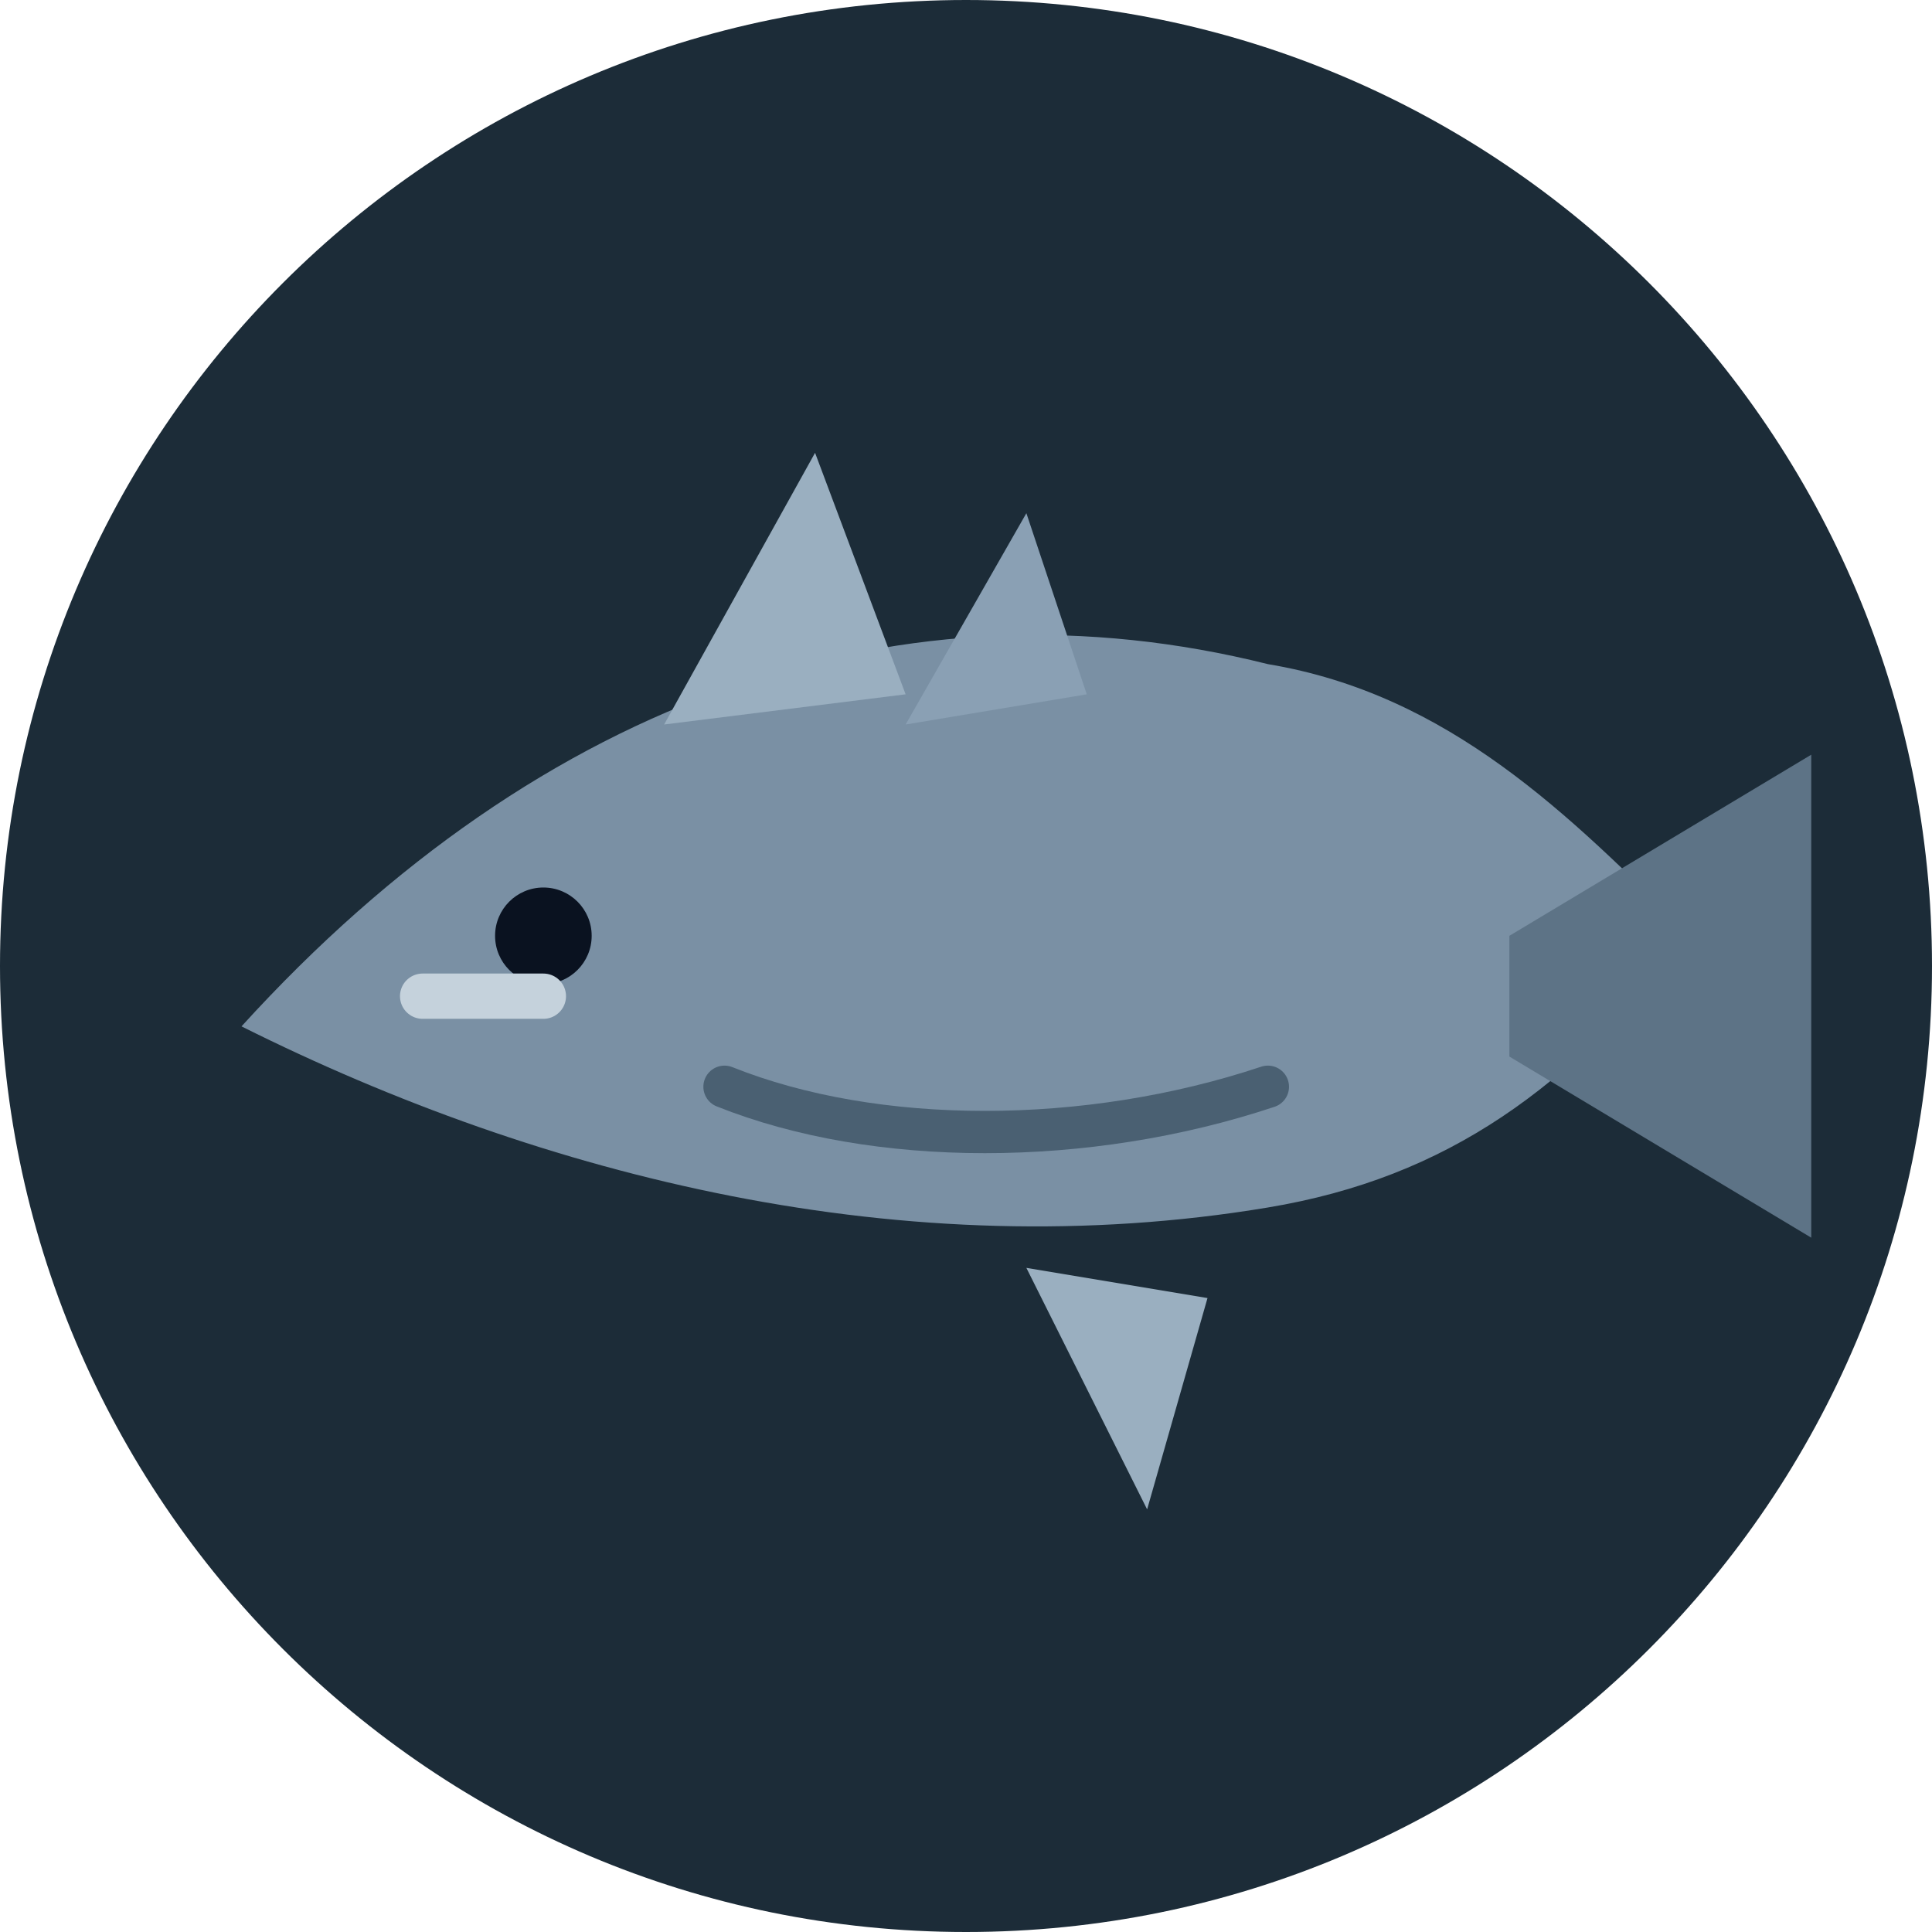
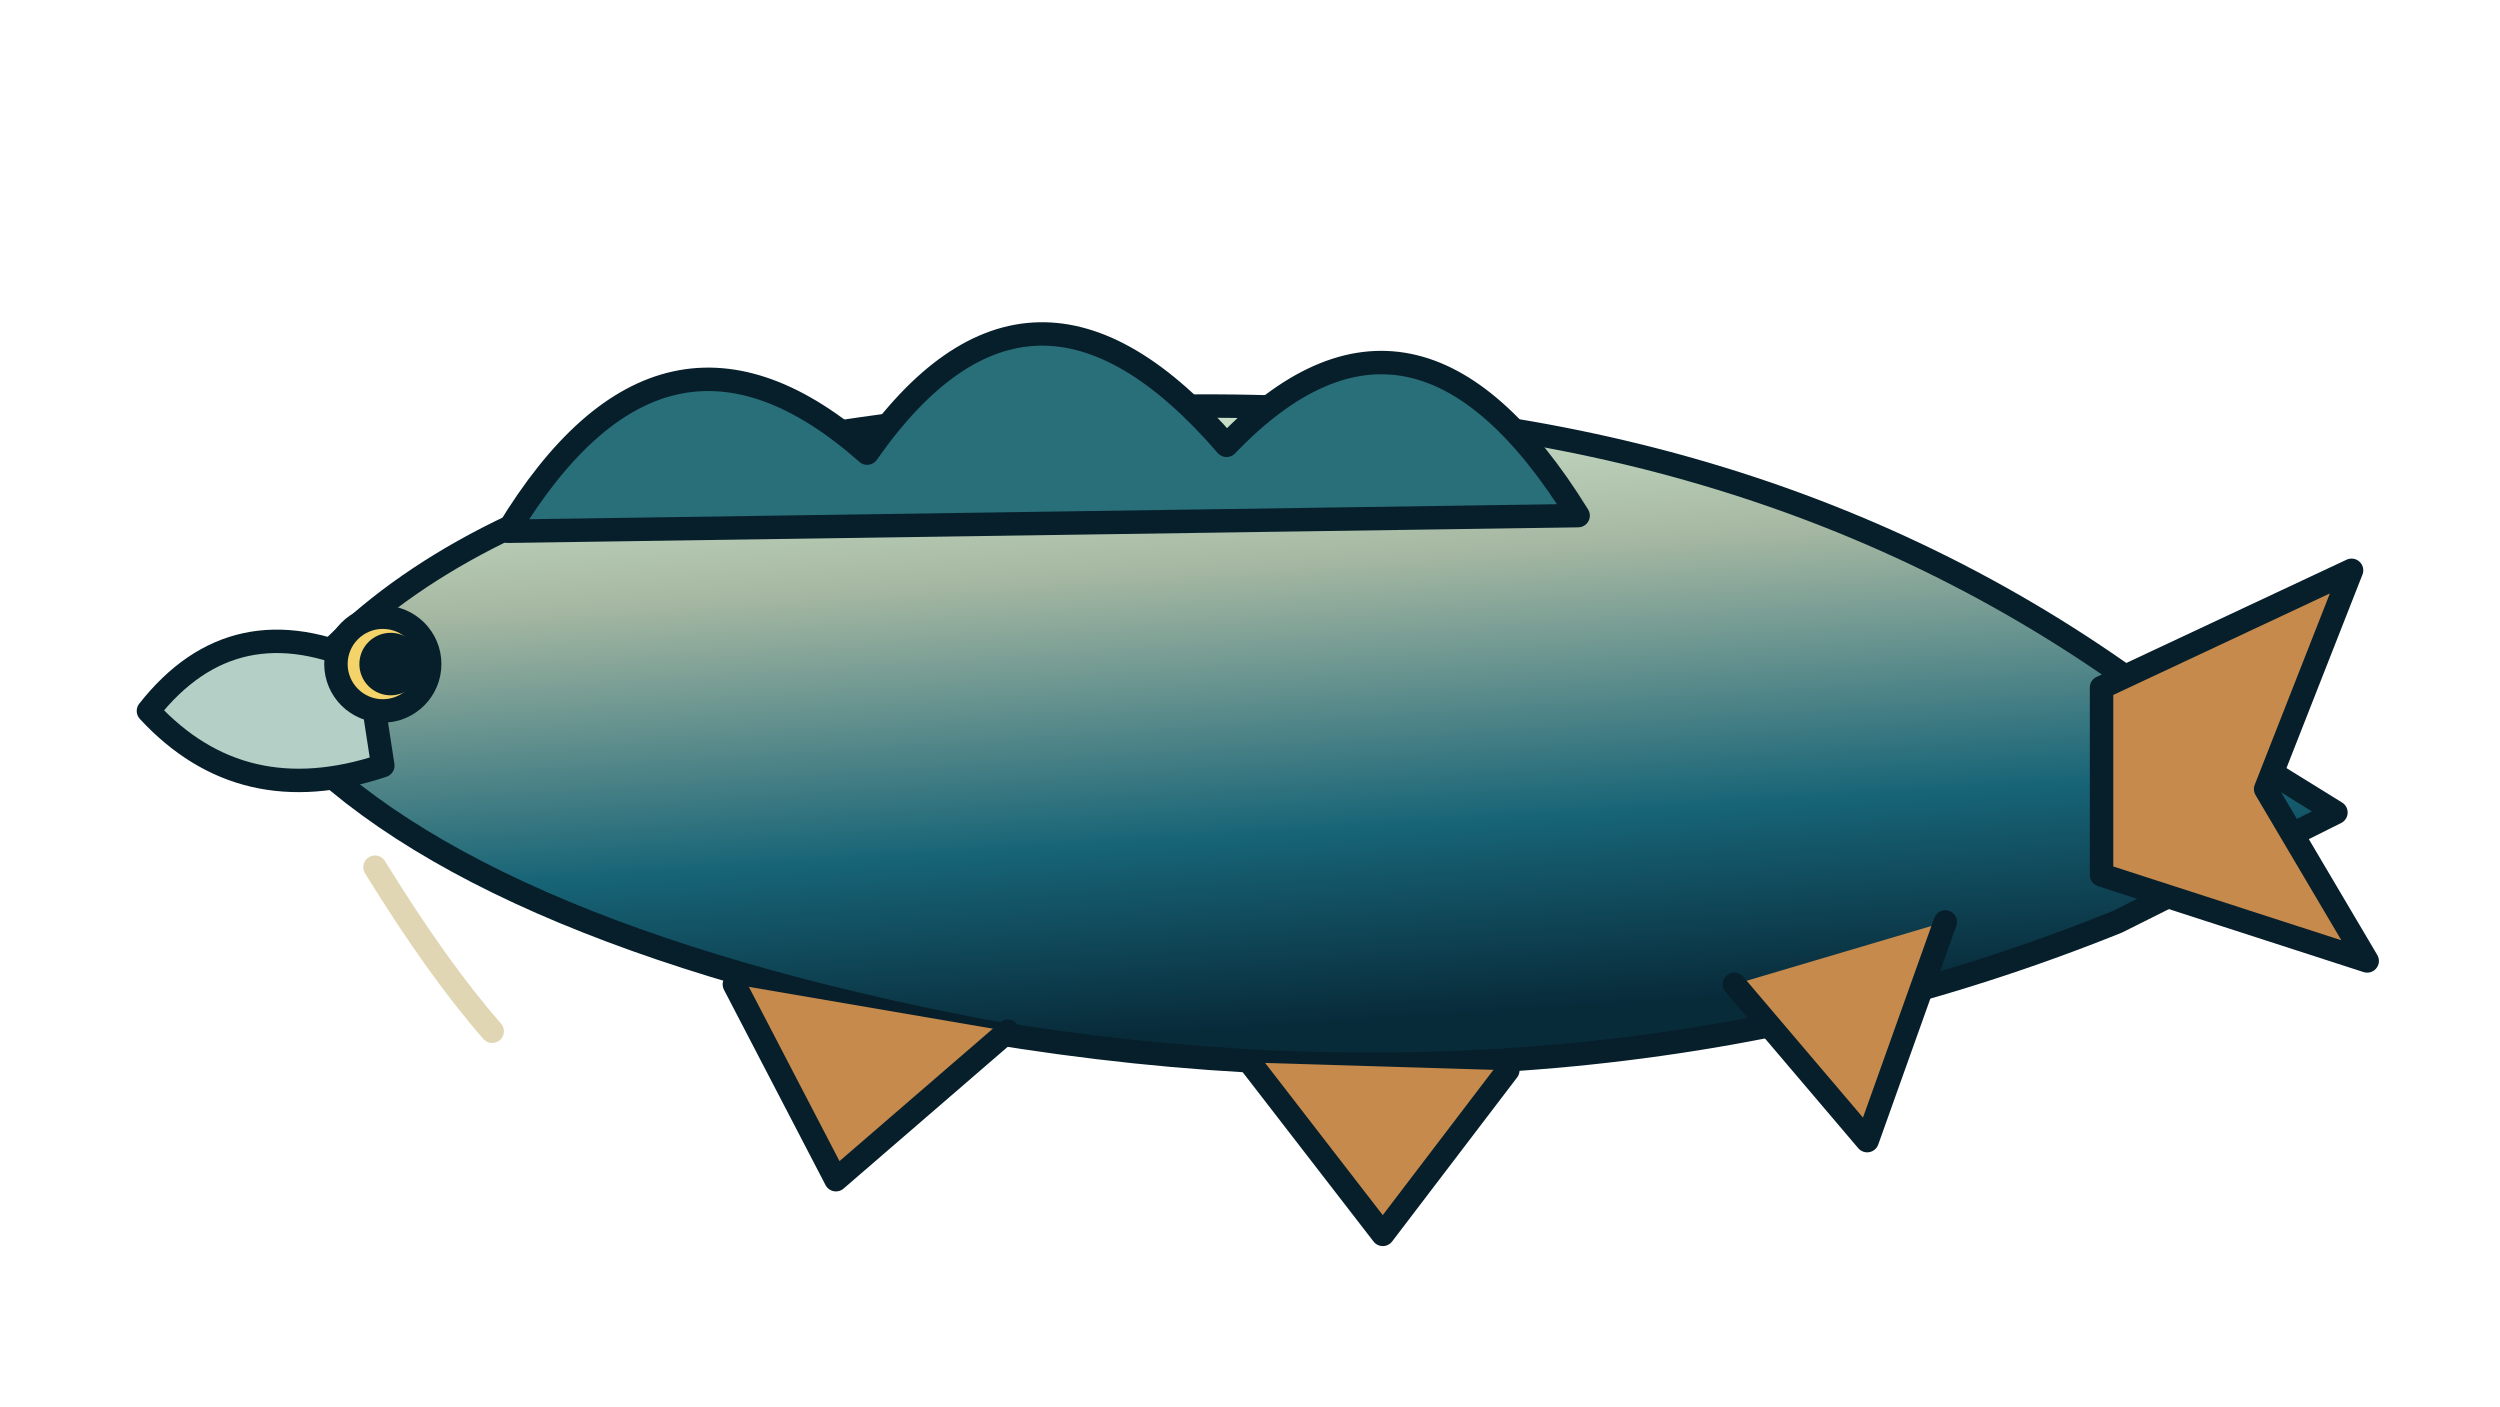
- <svg xmlns="http://www.w3.org/2000/svg" viewBox="0 0 64 64" fill="none">
-   <circle cx="32" cy="32" r="32" fill="#1c2c38" />
-   <path d="M8 34c10-11 22-15 34-12 6 1 10 5 14 9-4 5-8 8-14 9-12 2-24-1-34-6z" fill="#7a90a4" />
-   <path d="M50 31l10-6v16l-10-6z" fill="#5d7386" />
-   <path d="M22 24l5-9 3 8" fill="#9aafc0" />
-   <path d="M30 24l4-7 2 6" fill="#8aa0b4" />
-   <path d="M34 42l4 8 2-7" fill="#9aafc0" />
-   <circle cx="18" cy="31" r="1.6" fill="#0a1220" />
-   <path d="M24 36c5 2 12 2 18 0" stroke="#4a6072" stroke-width="1.4" stroke-linecap="round" />
-   <path d="M14 33h4" stroke="#c5d2dc" stroke-width="1.5" stroke-linecap="round" />
+ <svg xmlns="http://www.w3.org/2000/svg" viewBox="0 0 320 180" role="img" aria-labelledby="title">
+   <defs>
+     <linearGradient id="b" x1="0" y1="0" x2=".2" y2="1">
+       <stop stop-color="#D9F0D8" />
+       <stop offset=".32" stop-color="#A6B8A2" />
+       <stop offset=".72" stop-color="#176477" />
+       <stop offset="1" stop-color="#082B3A" />
+     </linearGradient>
+   </defs>
+   <g stroke="#071F2B" stroke-width="3" stroke-linecap="round" stroke-linejoin="round">
+     <path d="M35 92Q62 53 151 52Q226 51 278 91L299 104 271 118Q204 145 126 132Q58 119 35 92Z" fill="url(#b)" />
+     <path d="M65 68Q85 35 111 58Q132 28 157 57Q181 32 202 66Z" fill="#286F7A" />
+     <path d="M94 126L107 151 129 132M160 136L177 158 193 137M222 126L239 146 249 118M269 88L301 73 290 101 303 123 269 112Z" fill="#C58A4C" />
+     <path d="M47 85Q30 77 19 91Q31 104 49 98Z" fill="#B4D0C6" />
+     <circle cx="49" cy="85" r="6" fill="#F4D36A" />
+     <circle cx="50" cy="85" r="2.5" fill="#071F2B" />
+     <path d="M48 111Q56 124 63 132" fill="none" stroke="#E1D6B4" stroke-width="3" />
+   </g>
</svg>
